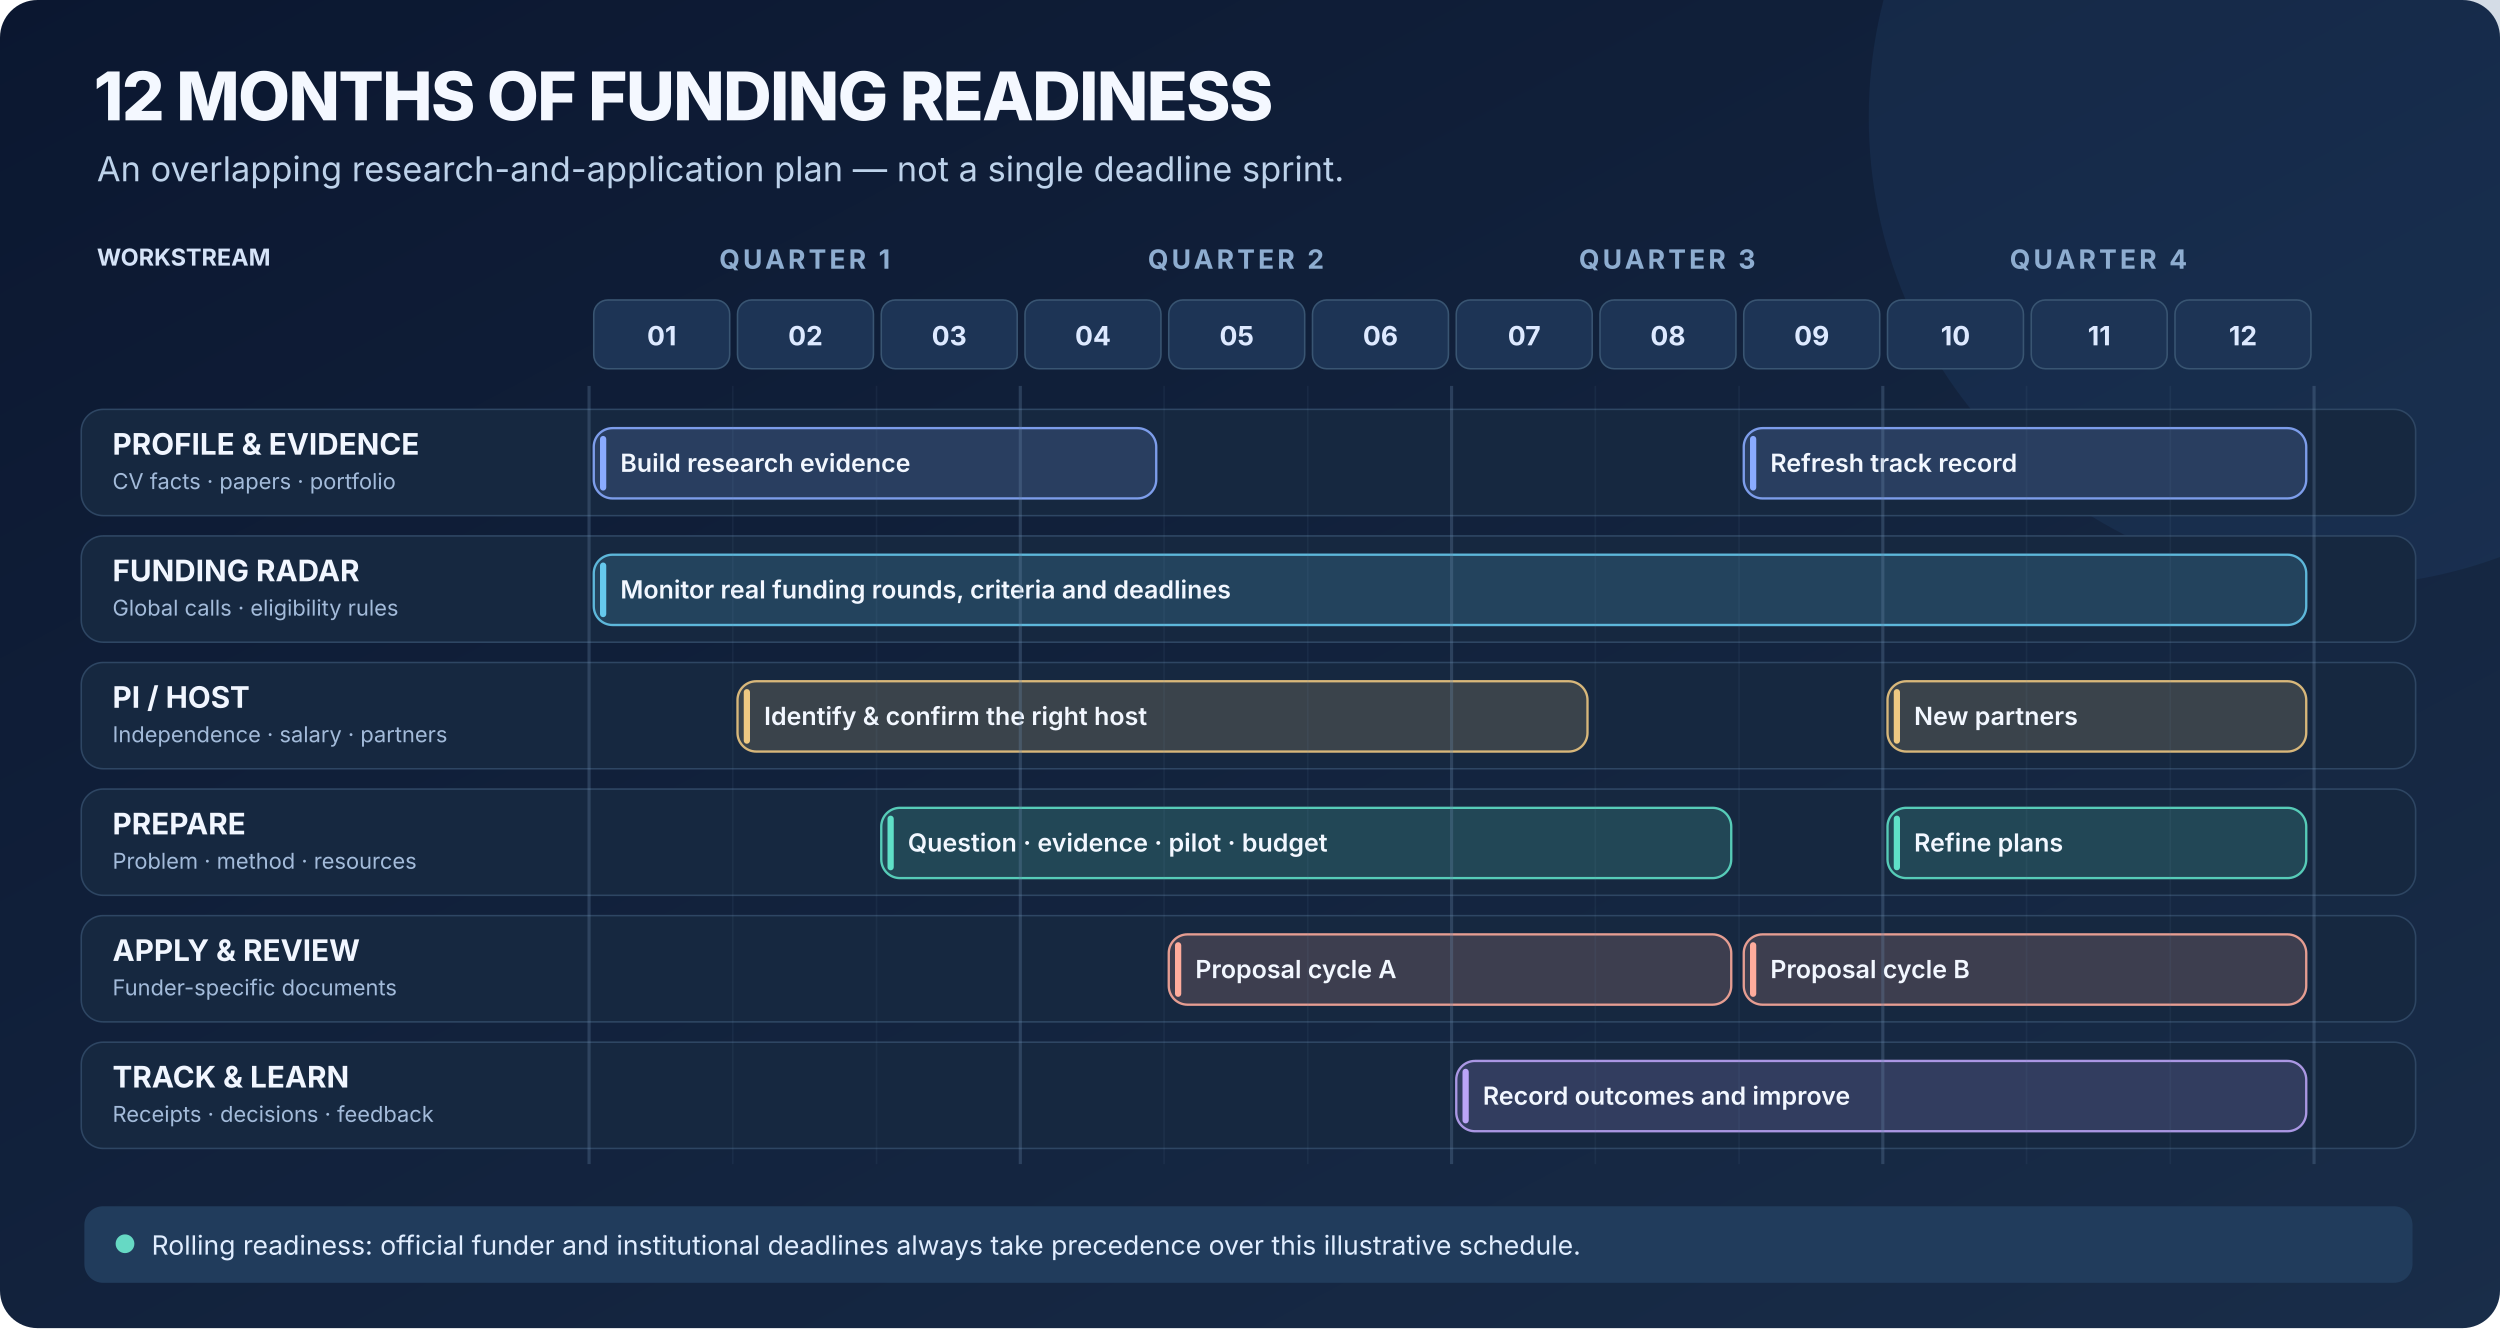
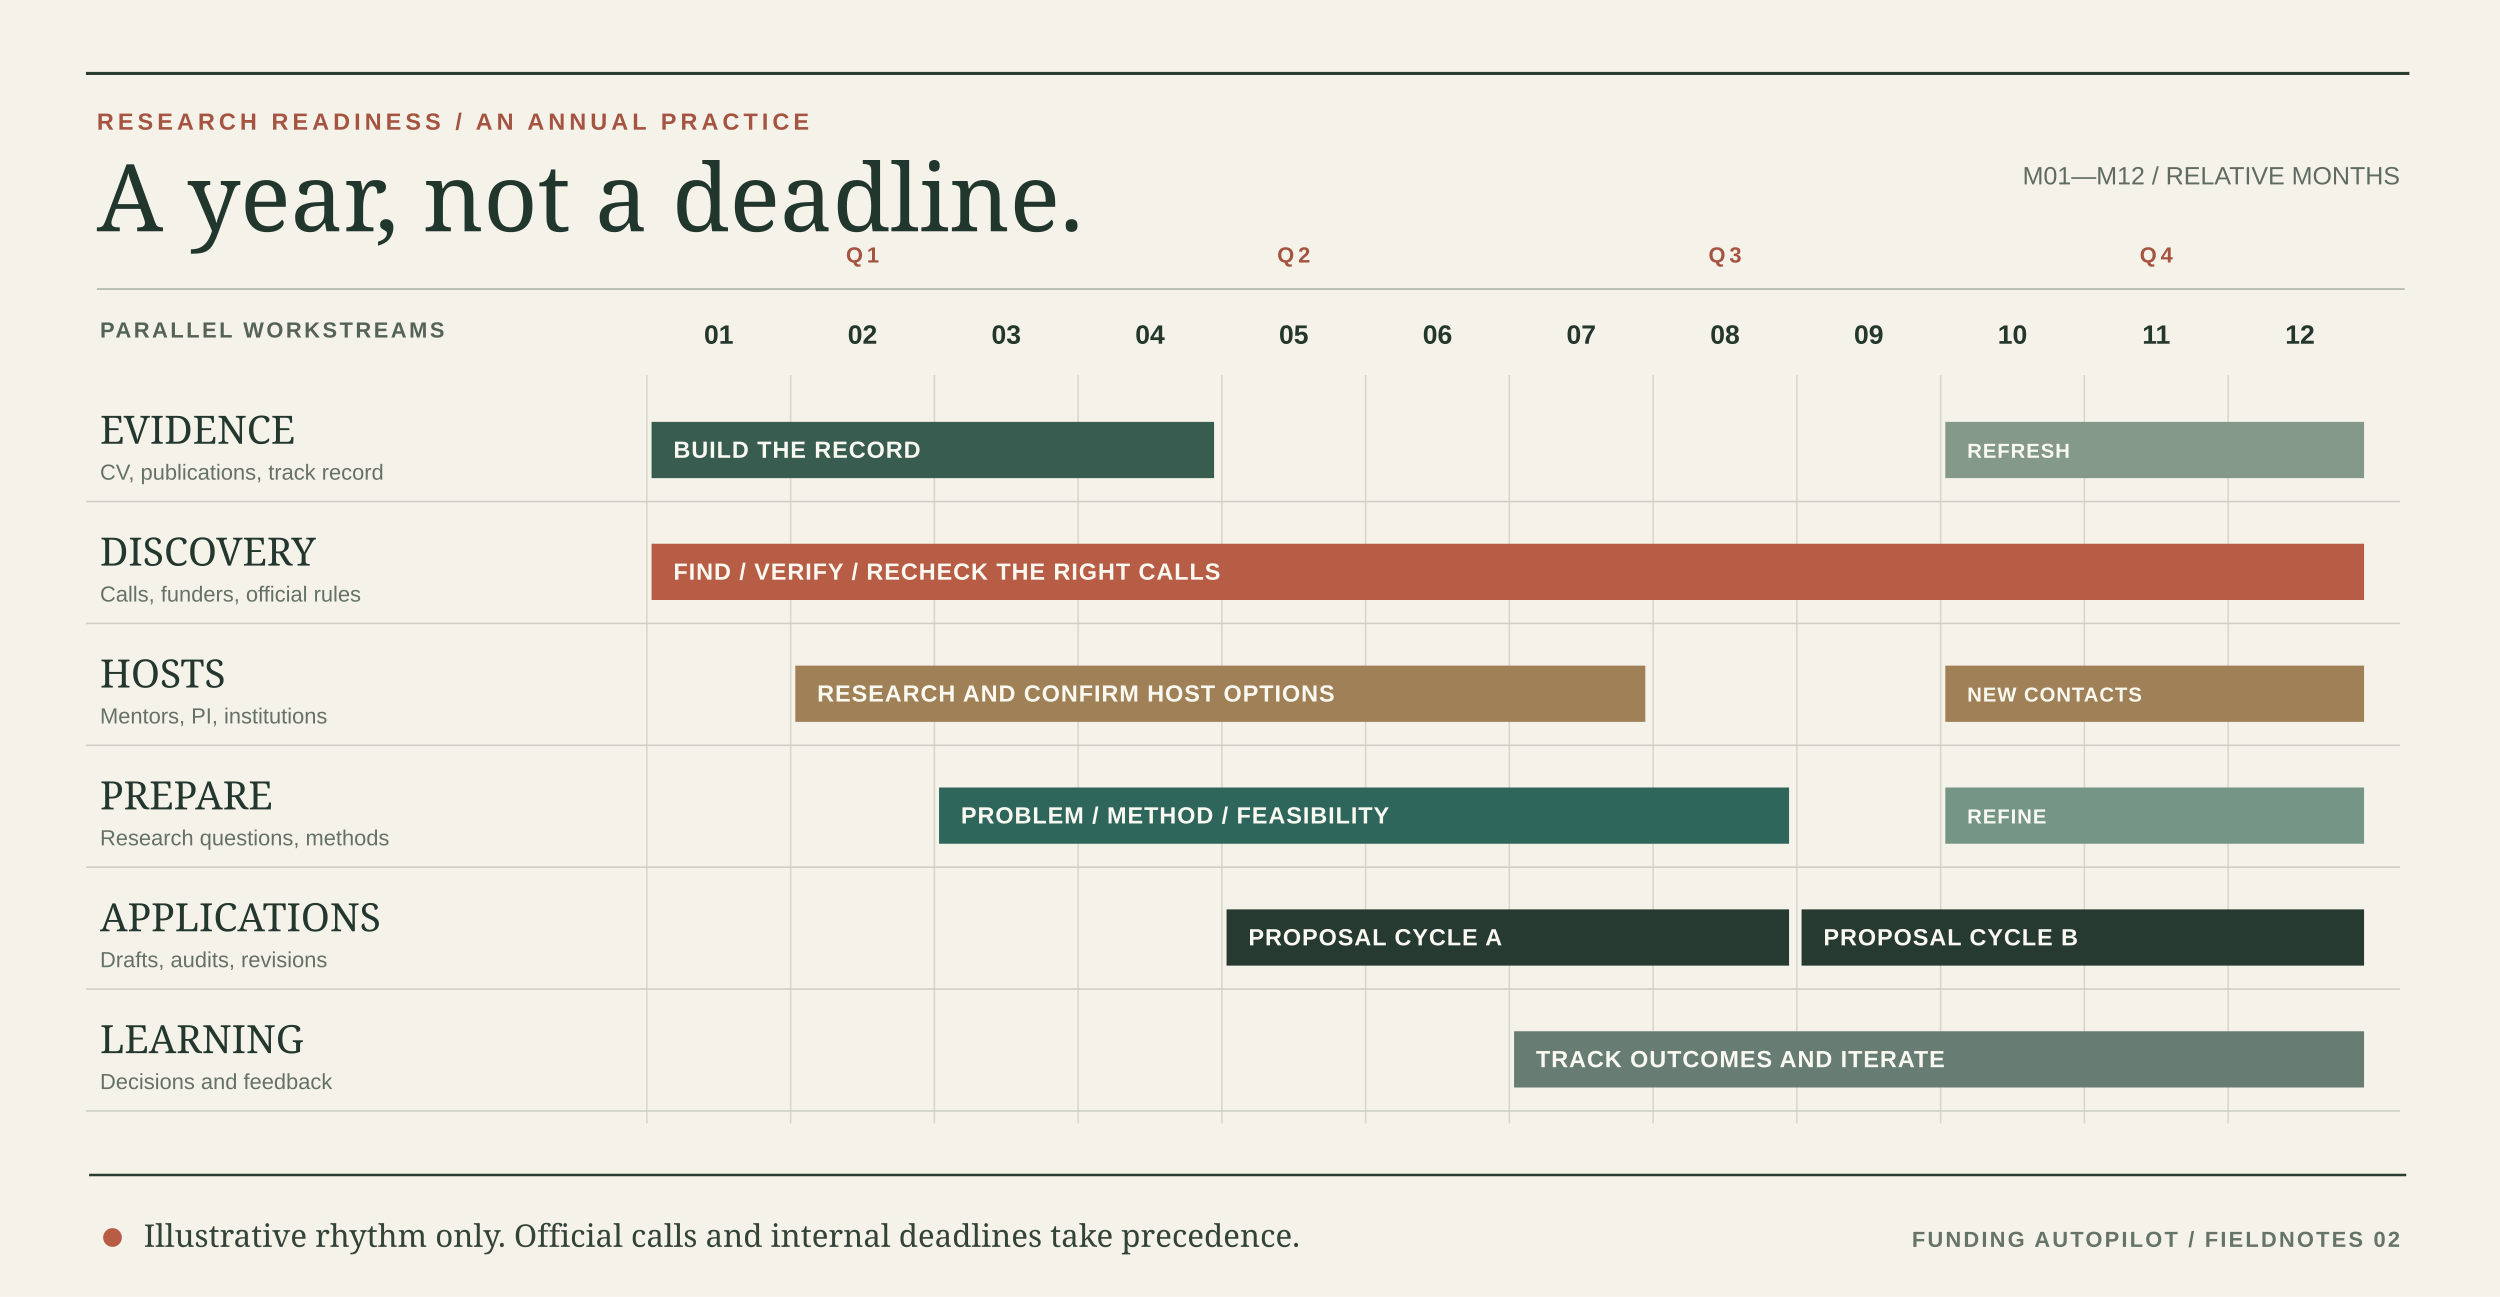
- <svg xmlns="http://www.w3.org/2000/svg" width="1600" height="850" viewBox="0 0 1600 850" role="img" aria-labelledby="annualtitle annualdesc">
-   <defs>
-     <linearGradient id="annualBg" x1="0" y1="0" x2="1" y2="1">
-       <stop offset="0%" stop-color="#0B1730" />
-       <stop offset="100%" stop-color="#192D49" />
-     </linearGradient>
-   </defs>
-   <rect width="1600" height="850" rx="24" fill="url(#annualBg)" />
-   <circle cx="1496" cy="75" r="300" fill="#274F81" opacity=".2" />
-   <text x="60" y="77" fill="#F4F8FF" font-family="Inter,Arial,sans-serif" font-size="43" font-weight="760" letter-spacing="-1">12 MONTHS OF FUNDING READINESS</text>
-   <text x="62" y="116" fill="#BDD2EA" font-family="Inter,Arial,sans-serif" font-size="22">An overlapping research-and-application plan — not a single deadline sprint.</text>
-   <text x="62" y="170" fill="#D5E3F8" font-family="Inter,Arial,sans-serif" font-size="15" font-weight="650">WORKSTREAM</text>
-   <g font-family="Inter,Arial,sans-serif">
-     <text x="515" y="172" fill="#8EADD0" font-size="17" font-weight="650" letter-spacing="2" text-anchor="middle">QUARTER 1</text>
-     <text x="791" y="172" fill="#8EADD0" font-size="17" font-weight="650" letter-spacing="2" text-anchor="middle">QUARTER 2</text>
-     <text x="1067" y="172" fill="#8EADD0" font-size="17" font-weight="650" letter-spacing="2" text-anchor="middle">QUARTER 3</text>
-     <text x="1343" y="172" fill="#8EADD0" font-size="17" font-weight="650" letter-spacing="2" text-anchor="middle">QUARTER 4</text>
-     <g>
-       <rect x="380" y="192" width="87" height="44" rx="9" fill="#1D3455" stroke="#395572" stroke-width="1" />
-       <text x="423.5" y="221" fill="#DDE9FF" text-anchor="middle" font-size="17" font-weight="700">01</text>
-     </g>
-     <g>
-       <rect x="472" y="192" width="87" height="44" rx="9" fill="#1D3455" stroke="#395572" stroke-width="1" />
-       <text x="515.5" y="221" fill="#DDE9FF" text-anchor="middle" font-size="17" font-weight="700">02</text>
-     </g>
-     <g>
-       <rect x="564" y="192" width="87" height="44" rx="9" fill="#1D3455" stroke="#395572" stroke-width="1" />
-       <text x="607.5" y="221" fill="#DDE9FF" text-anchor="middle" font-size="17" font-weight="700">03</text>
-     </g>
-     <g>
-       <rect x="656" y="192" width="87" height="44" rx="9" fill="#1D3455" stroke="#395572" stroke-width="1" />
-       <text x="699.5" y="221" fill="#DDE9FF" text-anchor="middle" font-size="17" font-weight="700">04</text>
-     </g>
-     <g>
-       <rect x="748" y="192" width="87" height="44" rx="9" fill="#1D3455" stroke="#395572" stroke-width="1" />
-       <text x="791.5" y="221" fill="#DDE9FF" text-anchor="middle" font-size="17" font-weight="700">05</text>
-     </g>
-     <g>
-       <rect x="840" y="192" width="87" height="44" rx="9" fill="#1D3455" stroke="#395572" stroke-width="1" />
-       <text x="883.5" y="221" fill="#DDE9FF" text-anchor="middle" font-size="17" font-weight="700">06</text>
-     </g>
-     <g>
-       <rect x="932" y="192" width="87" height="44" rx="9" fill="#1D3455" stroke="#395572" stroke-width="1" />
-       <text x="975.5" y="221" fill="#DDE9FF" text-anchor="middle" font-size="17" font-weight="700">07</text>
-     </g>
-     <g>
-       <rect x="1024" y="192" width="87" height="44" rx="9" fill="#1D3455" stroke="#395572" stroke-width="1" />
-       <text x="1067.5" y="221" fill="#DDE9FF" text-anchor="middle" font-size="17" font-weight="700">08</text>
-     </g>
-     <g>
-       <rect x="1116" y="192" width="87" height="44" rx="9" fill="#1D3455" stroke="#395572" stroke-width="1" />
-       <text x="1159.5" y="221" fill="#DDE9FF" text-anchor="middle" font-size="17" font-weight="700">09</text>
-     </g>
-     <g>
-       <rect x="1208" y="192" width="87" height="44" rx="9" fill="#1D3455" stroke="#395572" stroke-width="1" />
-       <text x="1251.5" y="221" fill="#DDE9FF" text-anchor="middle" font-size="17" font-weight="700">10</text>
-     </g>
-     <g>
-       <rect x="1300" y="192" width="87" height="44" rx="9" fill="#1D3455" stroke="#395572" stroke-width="1" />
-       <text x="1343.5" y="221" fill="#DDE9FF" text-anchor="middle" font-size="17" font-weight="700">11</text>
-     </g>
-     <g>
-       <rect x="1392" y="192" width="87" height="44" rx="9" fill="#1D3455" stroke="#395572" stroke-width="1" />
-       <text x="1435.5" y="221" fill="#DDE9FF" text-anchor="middle" font-size="17" font-weight="700">12</text>
-     </g>
-     <g>
-       <rect x="52" y="262" width="1494" height="68" rx="14" fill="#162840" stroke="#2E4663" stroke-width="1" />
-       <text x="72" y="291" fill="#F1F6FF" font-size="19" font-weight="750">PROFILE &amp; EVIDENCE</text>
-       <text x="72" y="313" fill="#A3BBDA" font-size="14">CV facts · papers · portfolio</text>
-       <g>
-         <rect x="380" y="274" width="360" height="45" rx="12" fill="#8AABFF" fill-opacity=".17" stroke="#8AABFF" stroke-opacity=".88" stroke-width="1.5" />
-         <rect x="384" y="279" width="4" height="35" rx="2" fill="#8AABFF" />
-         <text x="397" y="302" fill="#F2F7FF" font-size="16" font-weight="620">Build research evidence</text>
-       </g>
-       <g>
-         <rect x="1116" y="274" width="360" height="45" rx="12" fill="#8AABFF" fill-opacity=".17" stroke="#8AABFF" stroke-opacity=".88" stroke-width="1.5" />
-         <rect x="1120" y="279" width="4" height="35" rx="2" fill="#8AABFF" />
-         <text x="1133" y="302" fill="#F2F7FF" font-size="16" font-weight="620">Refresh track record</text>
-       </g>
-     </g>
-     <g>
-       <rect x="52" y="343" width="1494" height="68" rx="14" fill="#162840" stroke="#2E4663" stroke-width="1" />
-       <text x="72" y="372" fill="#F1F6FF" font-size="19" font-weight="750">FUNDING RADAR</text>
-       <text x="72" y="394" fill="#A3BBDA" font-size="14">Global calls · eligibility rules</text>
-       <g>
-         <rect x="380" y="355" width="1096" height="45" rx="12" fill="#66C9ED" fill-opacity=".17" stroke="#66C9ED" stroke-opacity=".88" stroke-width="1.5" />
-         <rect x="384" y="360" width="4" height="35" rx="2" fill="#66C9ED" />
-         <text x="397" y="383" fill="#F2F7FF" font-size="16" font-weight="620">Monitor real funding rounds, criteria and deadlines</text>
-       </g>
-     </g>
-     <g>
-       <rect x="52" y="424" width="1494" height="68" rx="14" fill="#162840" stroke="#2E4663" stroke-width="1" />
-       <text x="72" y="453" fill="#F1F6FF" font-size="19" font-weight="750">PI / HOST</text>
-       <text x="72" y="475" fill="#A3BBDA" font-size="14">Independence · salary · partners</text>
-       <g>
-         <rect x="472" y="436" width="544" height="45" rx="12" fill="#EFC982" fill-opacity=".17" stroke="#EFC982" stroke-opacity=".88" stroke-width="1.5" />
-         <rect x="476" y="441" width="4" height="35" rx="2" fill="#EFC982" />
-         <text x="489" y="464" fill="#F2F7FF" font-size="16" font-weight="620">Identify &amp; confirm the right host</text>
-       </g>
-       <g>
-         <rect x="1208" y="436" width="268" height="45" rx="12" fill="#EFC982" fill-opacity=".17" stroke="#EFC982" stroke-opacity=".88" stroke-width="1.5" />
-         <rect x="1212" y="441" width="4" height="35" rx="2" fill="#EFC982" />
-         <text x="1225" y="464" fill="#F2F7FF" font-size="16" font-weight="620">New partners</text>
-       </g>
-     </g>
-     <g>
-       <rect x="52" y="505" width="1494" height="68" rx="14" fill="#162840" stroke="#2E4663" stroke-width="1" />
-       <text x="72" y="534" fill="#F1F6FF" font-size="19" font-weight="750">PREPARE</text>
-       <text x="72" y="556" fill="#A3BBDA" font-size="14">Problem · method · resources</text>
-       <g>
-         <rect x="564" y="517" width="544" height="45" rx="12" fill="#5FE0C7" fill-opacity=".17" stroke="#5FE0C7" stroke-opacity=".88" stroke-width="1.5" />
-         <rect x="568" y="522" width="4" height="35" rx="2" fill="#5FE0C7" />
-         <text x="581" y="545" fill="#F2F7FF" font-size="16" font-weight="620">Question · evidence · pilot · budget</text>
-       </g>
-       <g>
-         <rect x="1208" y="517" width="268" height="45" rx="12" fill="#5FE0C7" fill-opacity=".17" stroke="#5FE0C7" stroke-opacity=".88" stroke-width="1.5" />
-         <rect x="1212" y="522" width="4" height="35" rx="2" fill="#5FE0C7" />
-         <text x="1225" y="545" fill="#F2F7FF" font-size="16" font-weight="620">Refine plans</text>
-       </g>
-     </g>
-     <g>
-       <rect x="52" y="586" width="1494" height="68" rx="14" fill="#162840" stroke="#2E4663" stroke-width="1" />
-       <text x="72" y="615" fill="#F1F6FF" font-size="19" font-weight="750">APPLY &amp; REVIEW</text>
-       <text x="72" y="637" fill="#A3BBDA" font-size="14">Funder-specific documents</text>
-       <g>
-         <rect x="748" y="598" width="360" height="45" rx="12" fill="#FFAC9C" fill-opacity=".17" stroke="#FFAC9C" stroke-opacity=".88" stroke-width="1.5" />
-         <rect x="752" y="603" width="4" height="35" rx="2" fill="#FFAC9C" />
-         <text x="765" y="626" fill="#F2F7FF" font-size="16" font-weight="620">Proposal cycle A</text>
-       </g>
-       <g>
-         <rect x="1116" y="598" width="360" height="45" rx="12" fill="#FFAC9C" fill-opacity=".17" stroke="#FFAC9C" stroke-opacity=".88" stroke-width="1.5" />
-         <rect x="1120" y="603" width="4" height="35" rx="2" fill="#FFAC9C" />
-         <text x="1133" y="626" fill="#F2F7FF" font-size="16" font-weight="620">Proposal cycle B</text>
-       </g>
-     </g>
-     <g>
-       <rect x="52" y="667" width="1494" height="68" rx="14" fill="#162840" stroke="#2E4663" stroke-width="1" />
-       <text x="72" y="696" fill="#F1F6FF" font-size="19" font-weight="750">TRACK &amp; LEARN</text>
-       <text x="72" y="718" fill="#A3BBDA" font-size="14">Receipts · decisions · feedback</text>
-       <g>
-         <rect x="932" y="679" width="544" height="45" rx="12" fill="#BCA5F7" fill-opacity=".17" stroke="#BCA5F7" stroke-opacity=".88" stroke-width="1.5" />
-         <rect x="936" y="684" width="4" height="35" rx="2" fill="#BCA5F7" />
-         <text x="949" y="707" fill="#F2F7FF" font-size="16" font-weight="620">Record outcomes and improve</text>
-       </g>
-     </g>
-     <line x1="377" y1="247" x2="377" y2="745" stroke="#6B8AAE" stroke-opacity="0.29" stroke-width="2" />
-     <line x1="469" y1="247" x2="469" y2="745" stroke="#6B8AAE" stroke-opacity="0.09" stroke-width="1" />
-     <line x1="561" y1="247" x2="561" y2="745" stroke="#6B8AAE" stroke-opacity="0.09" stroke-width="1" />
-     <line x1="653" y1="247" x2="653" y2="745" stroke="#6B8AAE" stroke-opacity="0.29" stroke-width="2" />
-     <line x1="745" y1="247" x2="745" y2="745" stroke="#6B8AAE" stroke-opacity="0.09" stroke-width="1" />
-     <line x1="837" y1="247" x2="837" y2="745" stroke="#6B8AAE" stroke-opacity="0.09" stroke-width="1" />
-     <line x1="929" y1="247" x2="929" y2="745" stroke="#6B8AAE" stroke-opacity="0.29" stroke-width="2" />
-     <line x1="1021" y1="247" x2="1021" y2="745" stroke="#6B8AAE" stroke-opacity="0.09" stroke-width="1" />
-     <line x1="1113" y1="247" x2="1113" y2="745" stroke="#6B8AAE" stroke-opacity="0.09" stroke-width="1" />
-     <line x1="1205" y1="247" x2="1205" y2="745" stroke="#6B8AAE" stroke-opacity="0.29" stroke-width="2" />
-     <line x1="1297" y1="247" x2="1297" y2="745" stroke="#6B8AAE" stroke-opacity="0.09" stroke-width="1" />
-     <line x1="1389" y1="247" x2="1389" y2="745" stroke="#6B8AAE" stroke-opacity="0.09" stroke-width="1" />
-     <line x1="1481" y1="247" x2="1481" y2="745" stroke="#6B8AAE" stroke-opacity="0.29" stroke-width="2" />
-   </g>
-   <rect x="54" y="772" width="1490" height="49" rx="12" fill="#213C5C" />
-   <circle cx="80" cy="796" r="6" fill="#66D9C4" />
-   <text x="97" y="803" fill="#E0EDFF" font-family="Inter,Arial,sans-serif" font-size="17">Rolling readiness: official funder and institutional deadlines always take precedence over this illustrative schedule.</text>
+ <svg xmlns="http://www.w3.org/2000/svg" width="1600" height="830" viewBox="0 0 1600 830" role="img" aria-labelledby="annualTitle annualDesc">
+   <rect width="1600" height="830" fill="#F5F2EA" />
+   <line x1="55" y1="47" x2="1542" y2="47" stroke="#293D33" stroke-width="2" />
+   <text x="62" y="83" font-family="Arial,sans-serif" font-size="15" font-weight="700" letter-spacing="2.6" fill="#A45440">RESEARCH READINESS  /  AN ANNUAL PRACTICE</text>
+   <text x="62" y="148" font-family="Georgia,serif" font-size="60" fill="#21362D">A year, not a deadline.</text>
+   <text x="1536" y="118" text-anchor="end" font-family="Arial,sans-serif" font-size="16" fill="#5F6B60">M01—M12  /  RELATIVE MONTHS</text>
+   <line x1="62" y1="185" x2="1539" y2="185" stroke="#B6BCB0" stroke-width="1.2" />
+   <text x="64" y="216" font-family="Arial,sans-serif" font-size="14" fill="#556356" font-weight="700" letter-spacing="1.6">PARALLEL WORKSTREAMS</text>
+   <text x="460" y="220" text-anchor="middle" font-family="Arial,sans-serif" font-size="17" font-weight="700" fill="#24372D">01</text>
+   <line x1="414" y1="240" x2="414" y2="719" stroke="#D8D5C9" stroke-width="1" />
+   <text x="552" y="220" text-anchor="middle" font-family="Arial,sans-serif" font-size="17" font-weight="700" fill="#24372D">02</text>
+   <line x1="506" y1="240" x2="506" y2="719" stroke="#D8D5C9" stroke-width="1" />
+   <text x="644" y="220" text-anchor="middle" font-family="Arial,sans-serif" font-size="17" font-weight="700" fill="#24372D">03</text>
+   <line x1="598" y1="240" x2="598" y2="719" stroke="#D8D5C9" stroke-width="1" />
+   <text x="736" y="220" text-anchor="middle" font-family="Arial,sans-serif" font-size="17" font-weight="700" fill="#24372D">04</text>
+   <line x1="690" y1="240" x2="690" y2="719" stroke="#D8D5C9" stroke-width="1" />
+   <text x="828" y="220" text-anchor="middle" font-family="Arial,sans-serif" font-size="17" font-weight="700" fill="#24372D">05</text>
+   <line x1="782" y1="240" x2="782" y2="719" stroke="#D8D5C9" stroke-width="1" />
+   <text x="920" y="220" text-anchor="middle" font-family="Arial,sans-serif" font-size="17" font-weight="700" fill="#24372D">06</text>
+   <line x1="874" y1="240" x2="874" y2="719" stroke="#D8D5C9" stroke-width="1" />
+   <text x="1012" y="220" text-anchor="middle" font-family="Arial,sans-serif" font-size="17" font-weight="700" fill="#24372D">07</text>
+   <line x1="966" y1="240" x2="966" y2="719" stroke="#D8D5C9" stroke-width="1" />
+   <text x="1104" y="220" text-anchor="middle" font-family="Arial,sans-serif" font-size="17" font-weight="700" fill="#24372D">08</text>
+   <line x1="1058" y1="240" x2="1058" y2="719" stroke="#D8D5C9" stroke-width="1" />
+   <text x="1196" y="220" text-anchor="middle" font-family="Arial,sans-serif" font-size="17" font-weight="700" fill="#24372D">09</text>
+   <line x1="1150" y1="240" x2="1150" y2="719" stroke="#D8D5C9" stroke-width="1" />
+   <text x="1288" y="220" text-anchor="middle" font-family="Arial,sans-serif" font-size="17" font-weight="700" fill="#24372D">10</text>
+   <line x1="1242" y1="240" x2="1242" y2="719" stroke="#D8D5C9" stroke-width="1" />
+   <text x="1380" y="220" text-anchor="middle" font-family="Arial,sans-serif" font-size="17" font-weight="700" fill="#24372D">11</text>
+   <line x1="1334" y1="240" x2="1334" y2="719" stroke="#D8D5C9" stroke-width="1" />
+   <text x="1472" y="220" text-anchor="middle" font-family="Arial,sans-serif" font-size="17" font-weight="700" fill="#24372D">12</text>
+   <line x1="1426" y1="240" x2="1426" y2="719" stroke="#D8D5C9" stroke-width="1" />
+   <text x="552" y="168" text-anchor="middle" font-family="Arial,sans-serif" font-size="14" font-weight="700" letter-spacing="2.5" fill="#A45440">Q1</text>
+   <text x="828" y="168" text-anchor="middle" font-family="Arial,sans-serif" font-size="14" font-weight="700" letter-spacing="2.5" fill="#A45440">Q2</text>
+   <text x="1104" y="168" text-anchor="middle" font-family="Arial,sans-serif" font-size="14" font-weight="700" letter-spacing="2.5" fill="#A45440">Q3</text>
+   <text x="1380" y="168" text-anchor="middle" font-family="Arial,sans-serif" font-size="14" font-weight="700" letter-spacing="2.5" fill="#A45440">Q4</text>
+   <line x1="55" y1="321" x2="1536" y2="321" stroke="#CECFC5" stroke-width="1" />
+   <text x="64" y="284" font-family="Georgia,serif" font-size="25" fill="#23372E">EVIDENCE</text>
+   <text x="64" y="307" font-family="Arial,sans-serif" font-size="14" fill="#657164">CV, publications, track record</text>
+   <rect x="417" y="270" width="360" height="36" fill="#385D50" />
+   <text x="431" y="293" font-family="Arial,sans-serif" font-size="15" fill="#FAF9F1" font-weight="700" letter-spacing=".6">BUILD THE RECORD</text>
+   <rect x="1245" y="270" width="268" height="36" fill="#84998A" />
+   <text x="1259" y="293" font-family="Arial,sans-serif" font-size="13" fill="#FAF9F1" font-weight="700" letter-spacing=".6">REFRESH</text>
+   <line x1="55" y1="399" x2="1536" y2="399" stroke="#CECFC5" stroke-width="1" />
+   <text x="64" y="362" font-family="Georgia,serif" font-size="25" fill="#23372E">DISCOVERY</text>
+   <text x="64" y="385" font-family="Arial,sans-serif" font-size="14" fill="#657164">Calls, funders, official rules</text>
+   <rect x="417" y="348" width="1096" height="36" fill="#B85D45" />
+   <text x="431" y="371" font-family="Arial,sans-serif" font-size="15" fill="#FAF9F1" font-weight="700" letter-spacing=".6">FIND  /  VERIFY  /  RECHECK THE RIGHT CALLS</text>
+   <line x1="55" y1="477" x2="1536" y2="477" stroke="#CECFC5" stroke-width="1" />
+   <text x="64" y="440" font-family="Georgia,serif" font-size="25" fill="#23372E">HOSTS</text>
+   <text x="64" y="463" font-family="Arial,sans-serif" font-size="14" fill="#657164">Mentors, PI, institutions</text>
+   <rect x="509" y="426" width="544" height="36" fill="#A08057" />
+   <text x="523" y="449" font-family="Arial,sans-serif" font-size="15" fill="#FAF9F1" font-weight="700" letter-spacing=".6">RESEARCH AND CONFIRM HOST OPTIONS</text>
+   <rect x="1245" y="426" width="268" height="36" fill="#A08057" />
+   <text x="1259" y="449" font-family="Arial,sans-serif" font-size="13" fill="#FAF9F1" font-weight="700" letter-spacing=".6">NEW CONTACTS</text>
+   <line x1="55" y1="555" x2="1536" y2="555" stroke="#CECFC5" stroke-width="1" />
+   <text x="64" y="518" font-family="Georgia,serif" font-size="25" fill="#23372E">PREPARE</text>
+   <text x="64" y="541" font-family="Arial,sans-serif" font-size="14" fill="#657164">Research questions, methods</text>
+   <rect x="601" y="504" width="544" height="36" fill="#2F665B" />
+   <text x="615" y="527" font-family="Arial,sans-serif" font-size="15" fill="#FAF9F1" font-weight="700" letter-spacing=".6">PROBLEM  /  METHOD  /  FEASIBILITY</text>
+   <rect x="1245" y="504" width="268" height="36" fill="#759686" />
+   <text x="1259" y="527" font-family="Arial,sans-serif" font-size="13" fill="#FAF9F1" font-weight="700" letter-spacing=".6">REFINE</text>
+   <line x1="55" y1="633" x2="1536" y2="633" stroke="#CECFC5" stroke-width="1" />
+   <text x="64" y="596" font-family="Georgia,serif" font-size="25" fill="#23372E">APPLICATIONS</text>
+   <text x="64" y="619" font-family="Arial,sans-serif" font-size="14" fill="#657164">Drafts, audits, revisions</text>
+   <rect x="785" y="582" width="360" height="36" fill="#263A31" />
+   <text x="799" y="605" font-family="Arial,sans-serif" font-size="15" fill="#FAF9F1" font-weight="700" letter-spacing=".6">PROPOSAL CYCLE A</text>
+   <rect x="1153" y="582" width="360" height="36" fill="#263A31" />
+   <text x="1167" y="605" font-family="Arial,sans-serif" font-size="15" fill="#FAF9F1" font-weight="700" letter-spacing=".6">PROPOSAL CYCLE B</text>
+   <line x1="55" y1="711" x2="1536" y2="711" stroke="#CECFC5" stroke-width="1" />
+   <text x="64" y="674" font-family="Georgia,serif" font-size="25" fill="#23372E">LEARNING</text>
+   <text x="64" y="697" font-family="Arial,sans-serif" font-size="14" fill="#657164">Decisions and feedback</text>
+   <rect x="969" y="660" width="544" height="36" fill="#677D73" />
+   <text x="983" y="683" font-family="Arial,sans-serif" font-size="15" fill="#FAF9F1" font-weight="700" letter-spacing=".6">TRACK OUTCOMES AND ITERATE</text>
+   <line x1="57" y1="752" x2="1540" y2="752" stroke="#293D33" stroke-width="1.6" />
+   <circle cx="72" cy="792" r="6" fill="#B85D45" />
+   <text x="92" y="798" font-family="Georgia,serif" font-size="20" fill="#334338">Illustrative rhythm only. Official calls and internal deadlines take precedence.</text>
+   <text x="1536" y="798" text-anchor="end" font-family="Arial,sans-serif" font-size="14" font-weight="700" fill="#667367" letter-spacing="1.4">FUNDING AUTOPILOT  /  FIELDNOTES 02</text>
</svg>
